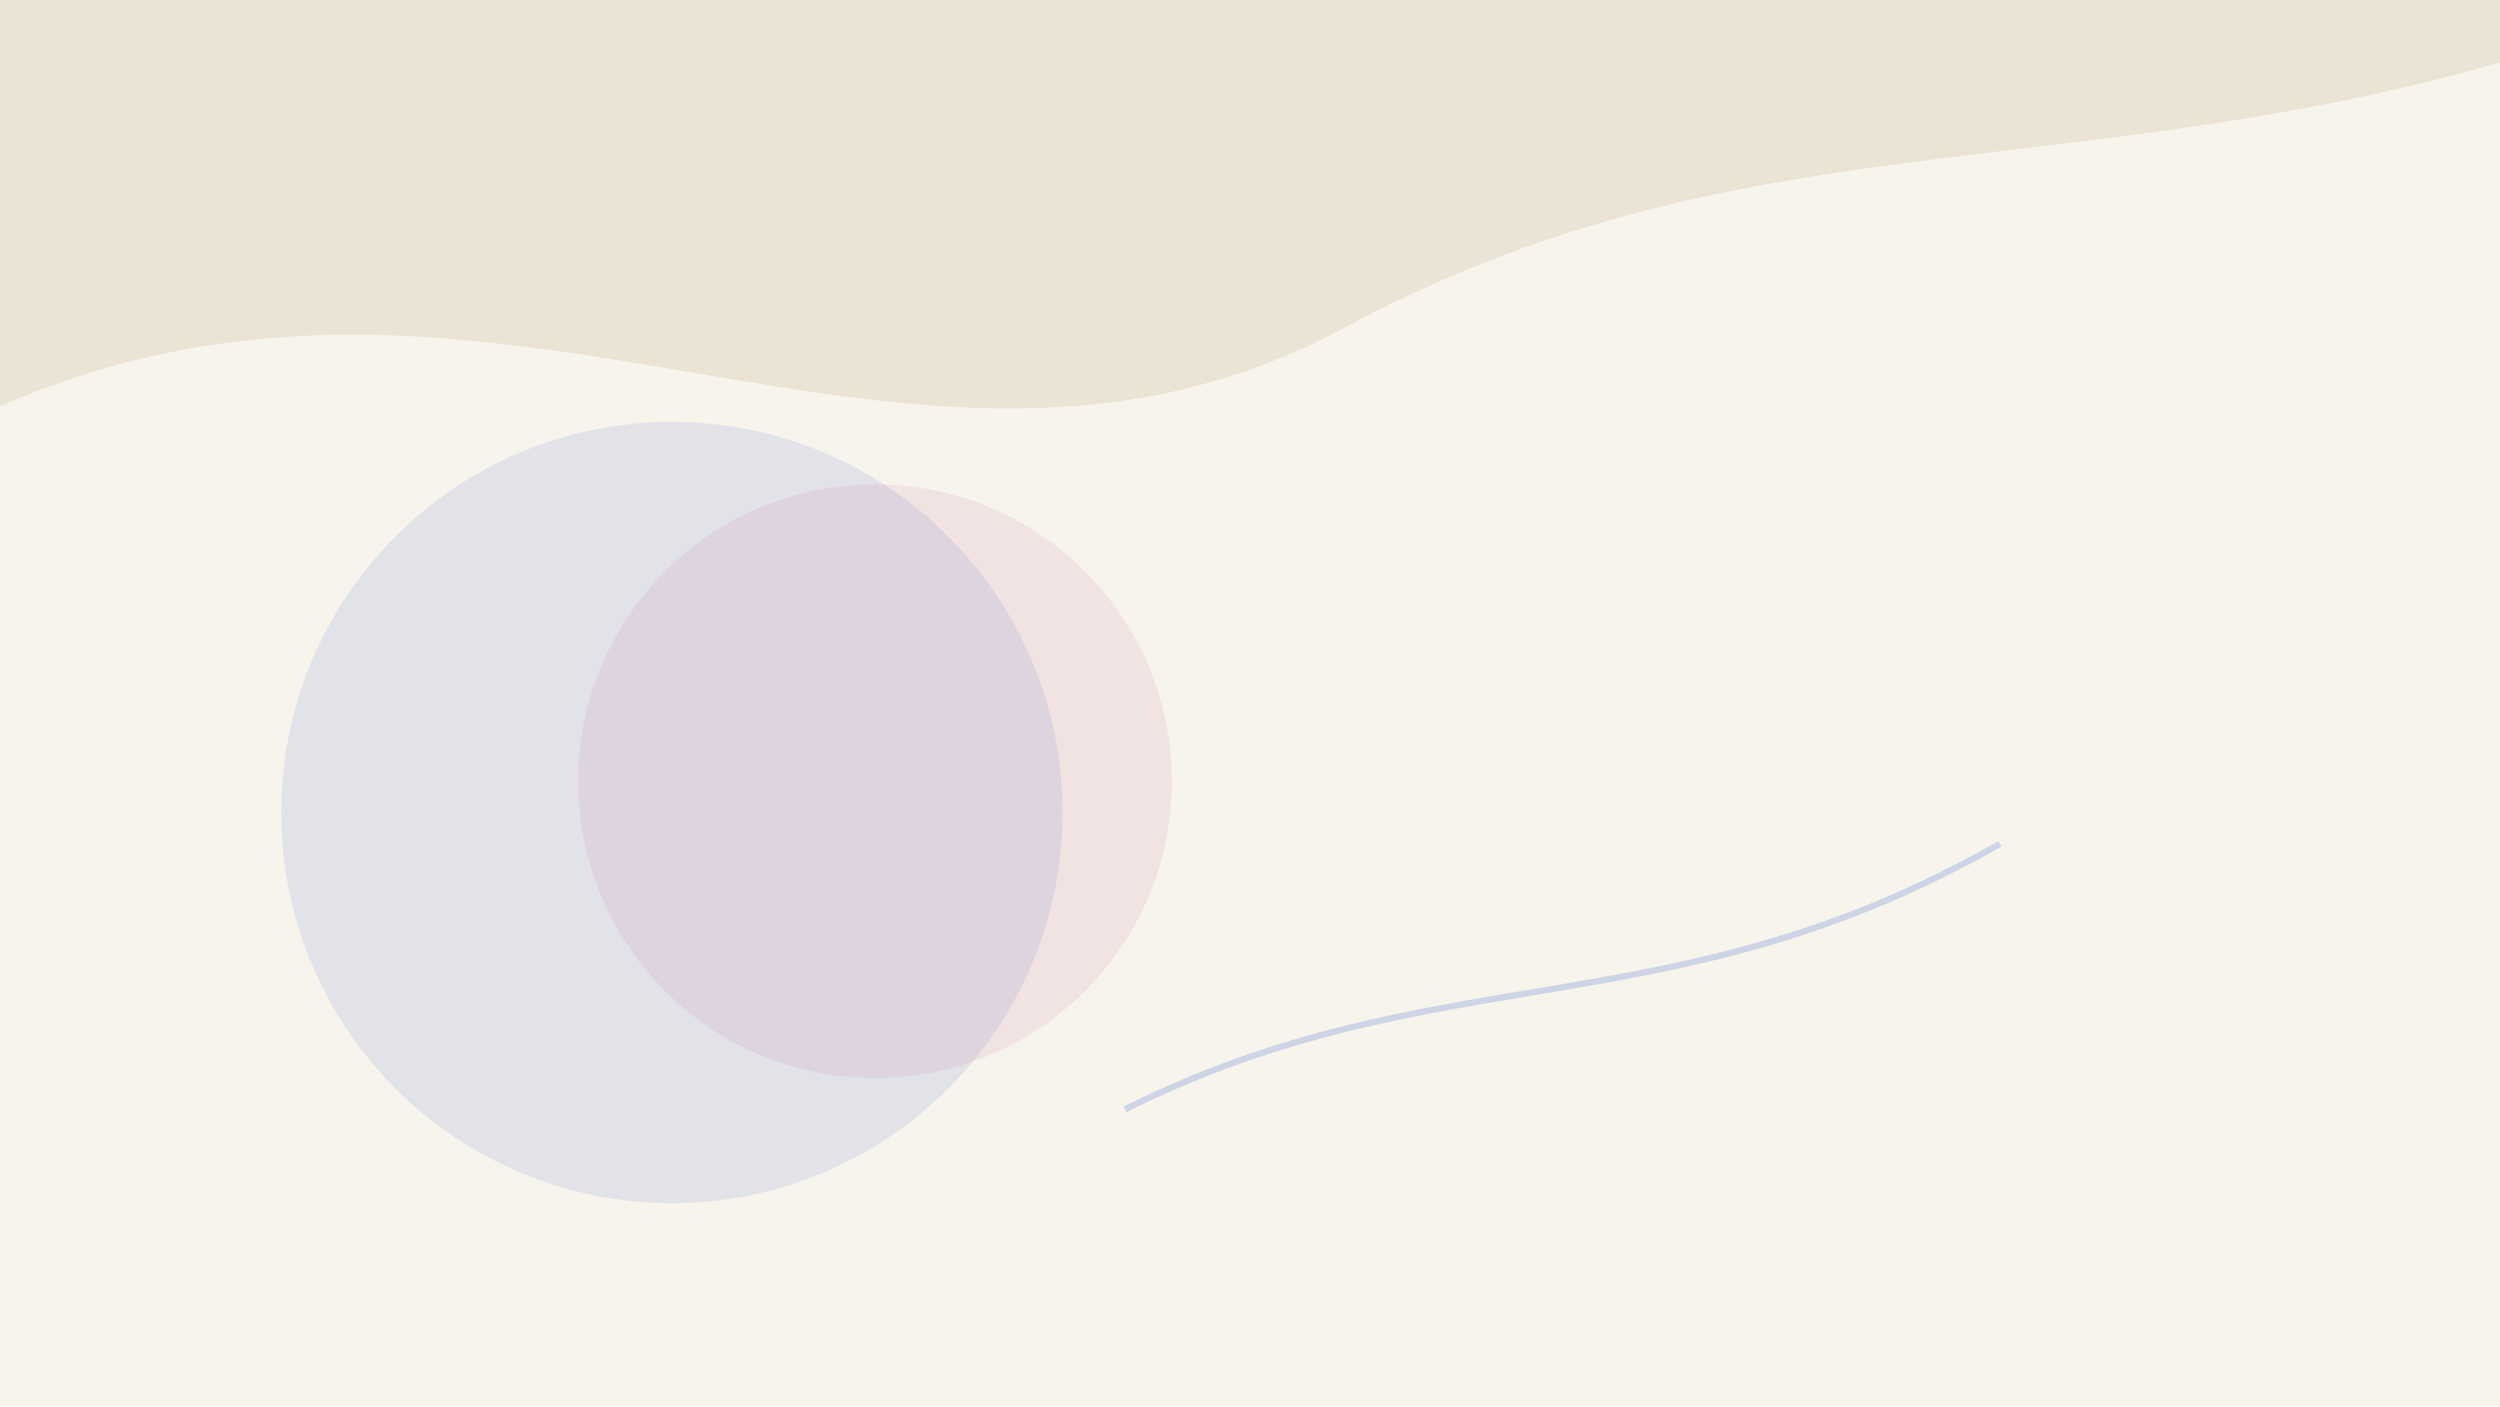
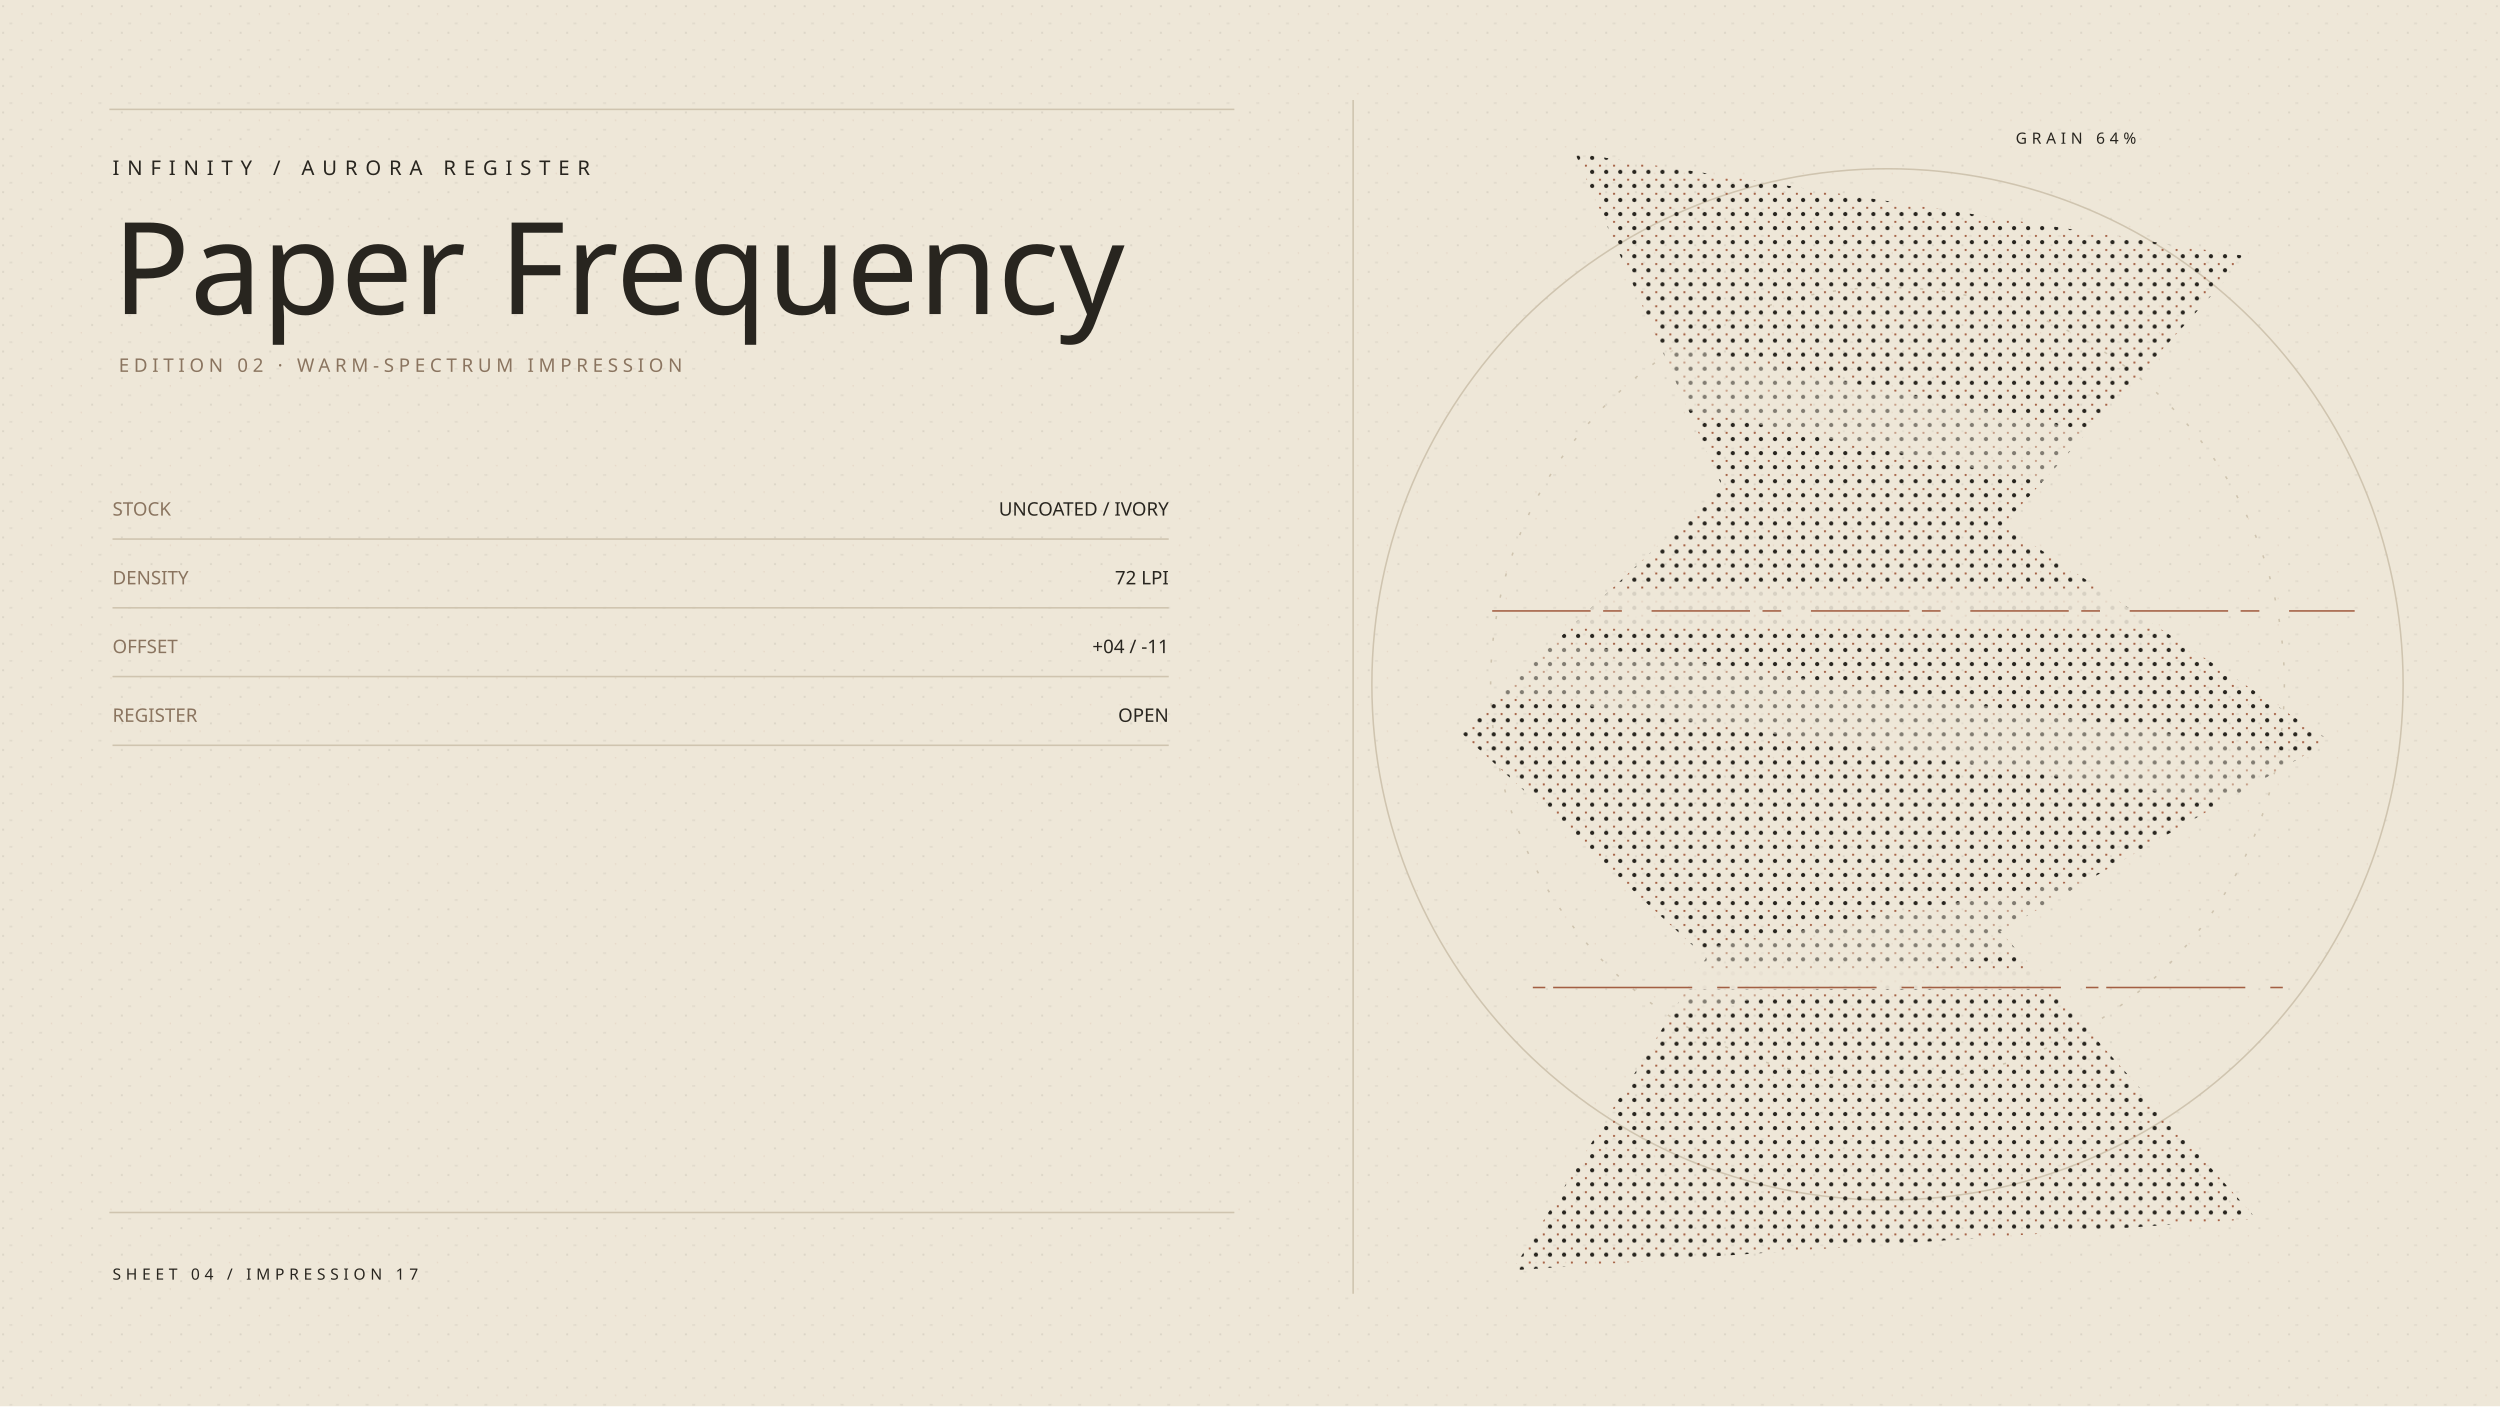
- <svg xmlns="http://www.w3.org/2000/svg" viewBox="0 0 1600 900" role="img" aria-label="Original light abstract Infinity OS wallpaper">
-   <rect width="1600" height="900" fill="#f7f4ec" />
-   <path d="M0 260 C320 120 580 360 860 210 C1110 75 1320 120 1600 40 L1600 0 L0 0 Z" fill="#ebe3d3" />
-   <circle cx="430" cy="520" r="250" fill="#6b88d6" opacity="0.16" />
-   <circle cx="560" cy="500" r="190" fill="#c06a91" opacity="0.12" />
-   <path d="M720 710 C920 610 1070 660 1280 540" fill="none" stroke="#6b88d6" stroke-width="4" opacity="0.30" />
+ <svg xmlns="http://www.w3.org/2000/svg" viewBox="0 0 1600 900" role="img" aria-label="Original warm paper dither archive wallpaper">
+   <defs>
+     <pattern id="paperGrain" width="19" height="17" patternUnits="userSpaceOnUse">
+       <circle cx="2" cy="4" r=".7" fill="#28251f" opacity=".16" />
+       <circle cx="14" cy="9" r=".5" fill="#a35f43" opacity=".22" />
+       <path d="M6 15h2" stroke="#28251f" opacity=".12" />
+     </pattern>
+     <pattern id="umberDots" width="9" height="9" patternUnits="userSpaceOnUse">
+       <circle cx="2" cy="2" r="1.35" fill="#28251f" />
+       <circle cx="7" cy="7" r=".7" fill="#a35f43" />
+     </pattern>
+     <clipPath id="fold">
+       <path d="M1008 98L1438 164 1282 336 1491 474 1280 596 1444 780 968 813 1092 613 934 468 1102 311z" />
+     </clipPath>
+   </defs>
+   <rect width="1600" height="900" fill="#eee7d8" />
+   <rect width="1600" height="900" fill="url(#paperGrain)" opacity=".56" />
+   <g fill="none" stroke="#cfc4af">
+     <path d="M70 70h720M70 776h720" />
+     <path d="M866 64v764" />
+     <circle cx="1208" cy="438" r="330" />
+     <circle cx="1208" cy="438" r="254" stroke-dasharray="2 12" />
+   </g>
+   <g fill="#28251f">
+     <text x="72" y="112" font-family="IBM Plex Mono" font-size="13" letter-spacing="5">INFINITY / AURORA REGISTER</text>
+     <text x="72" y="201" font-family="IBM Plex Serif" font-size="82">Paper Frequency</text>
+   </g>
+   <text x="76" y="238" fill="#8a745f" font-family="IBM Plex Mono" font-size="12" letter-spacing="3">EDITION 02 · WARM-SPECTRUM IMPRESSION</text>
+   <g transform="translate(72 330)" font-family="IBM Plex Mono" font-size="12">
+     <g fill="#8a745f">
+       <text>STOCK</text>
+       <text y="44">DENSITY</text>
+       <text y="88">OFFSET</text>
+       <text y="132">REGISTER</text>
+     </g>
+     <g fill="#28251f" text-anchor="end">
+       <text x="676">UNCOATED / IVORY</text>
+       <text x="676" y="44">72 LPI</text>
+       <text x="676" y="88">+04 / -11</text>
+       <text x="676" y="132">OPEN</text>
+     </g>
+     <g stroke="#cfc4af">
+       <path d="M0 15h676M0 59h676M0 103h676M0 147h676" />
+     </g>
+   </g>
+   <g clip-path="url(#fold)">
+     <rect x="910" y="70" width="620" height="770" fill="url(#umberDots)" />
+     <path d="M928 212l540 110M932 420l558 84M958 650l510-92" stroke="#eee7d8" stroke-width="38" opacity=".45" />
+     <rect x="906" y="377" width="640" height="25" fill="#eee7d8" opacity=".88" />
+     <rect x="934" y="620" width="590" height="13" fill="#eee7d8" opacity=".94" />
+   </g>
+   <g fill="none" stroke="#a35f43">
+     <path d="M955 391h552" stroke-dasharray="63 8 12 19" />
+     <path d="M981 632h484" stroke-dasharray="8 5 89 16" />
+   </g>
+   <g fill="#28251f" font-family="IBM Plex Mono" font-size="10" letter-spacing="3">
+     <text x="72" y="819">SHEET 04 / IMPRESSION 17</text>
+     <text x="1290" y="92">GRAIN 64%</text>
+   </g>
</svg>
